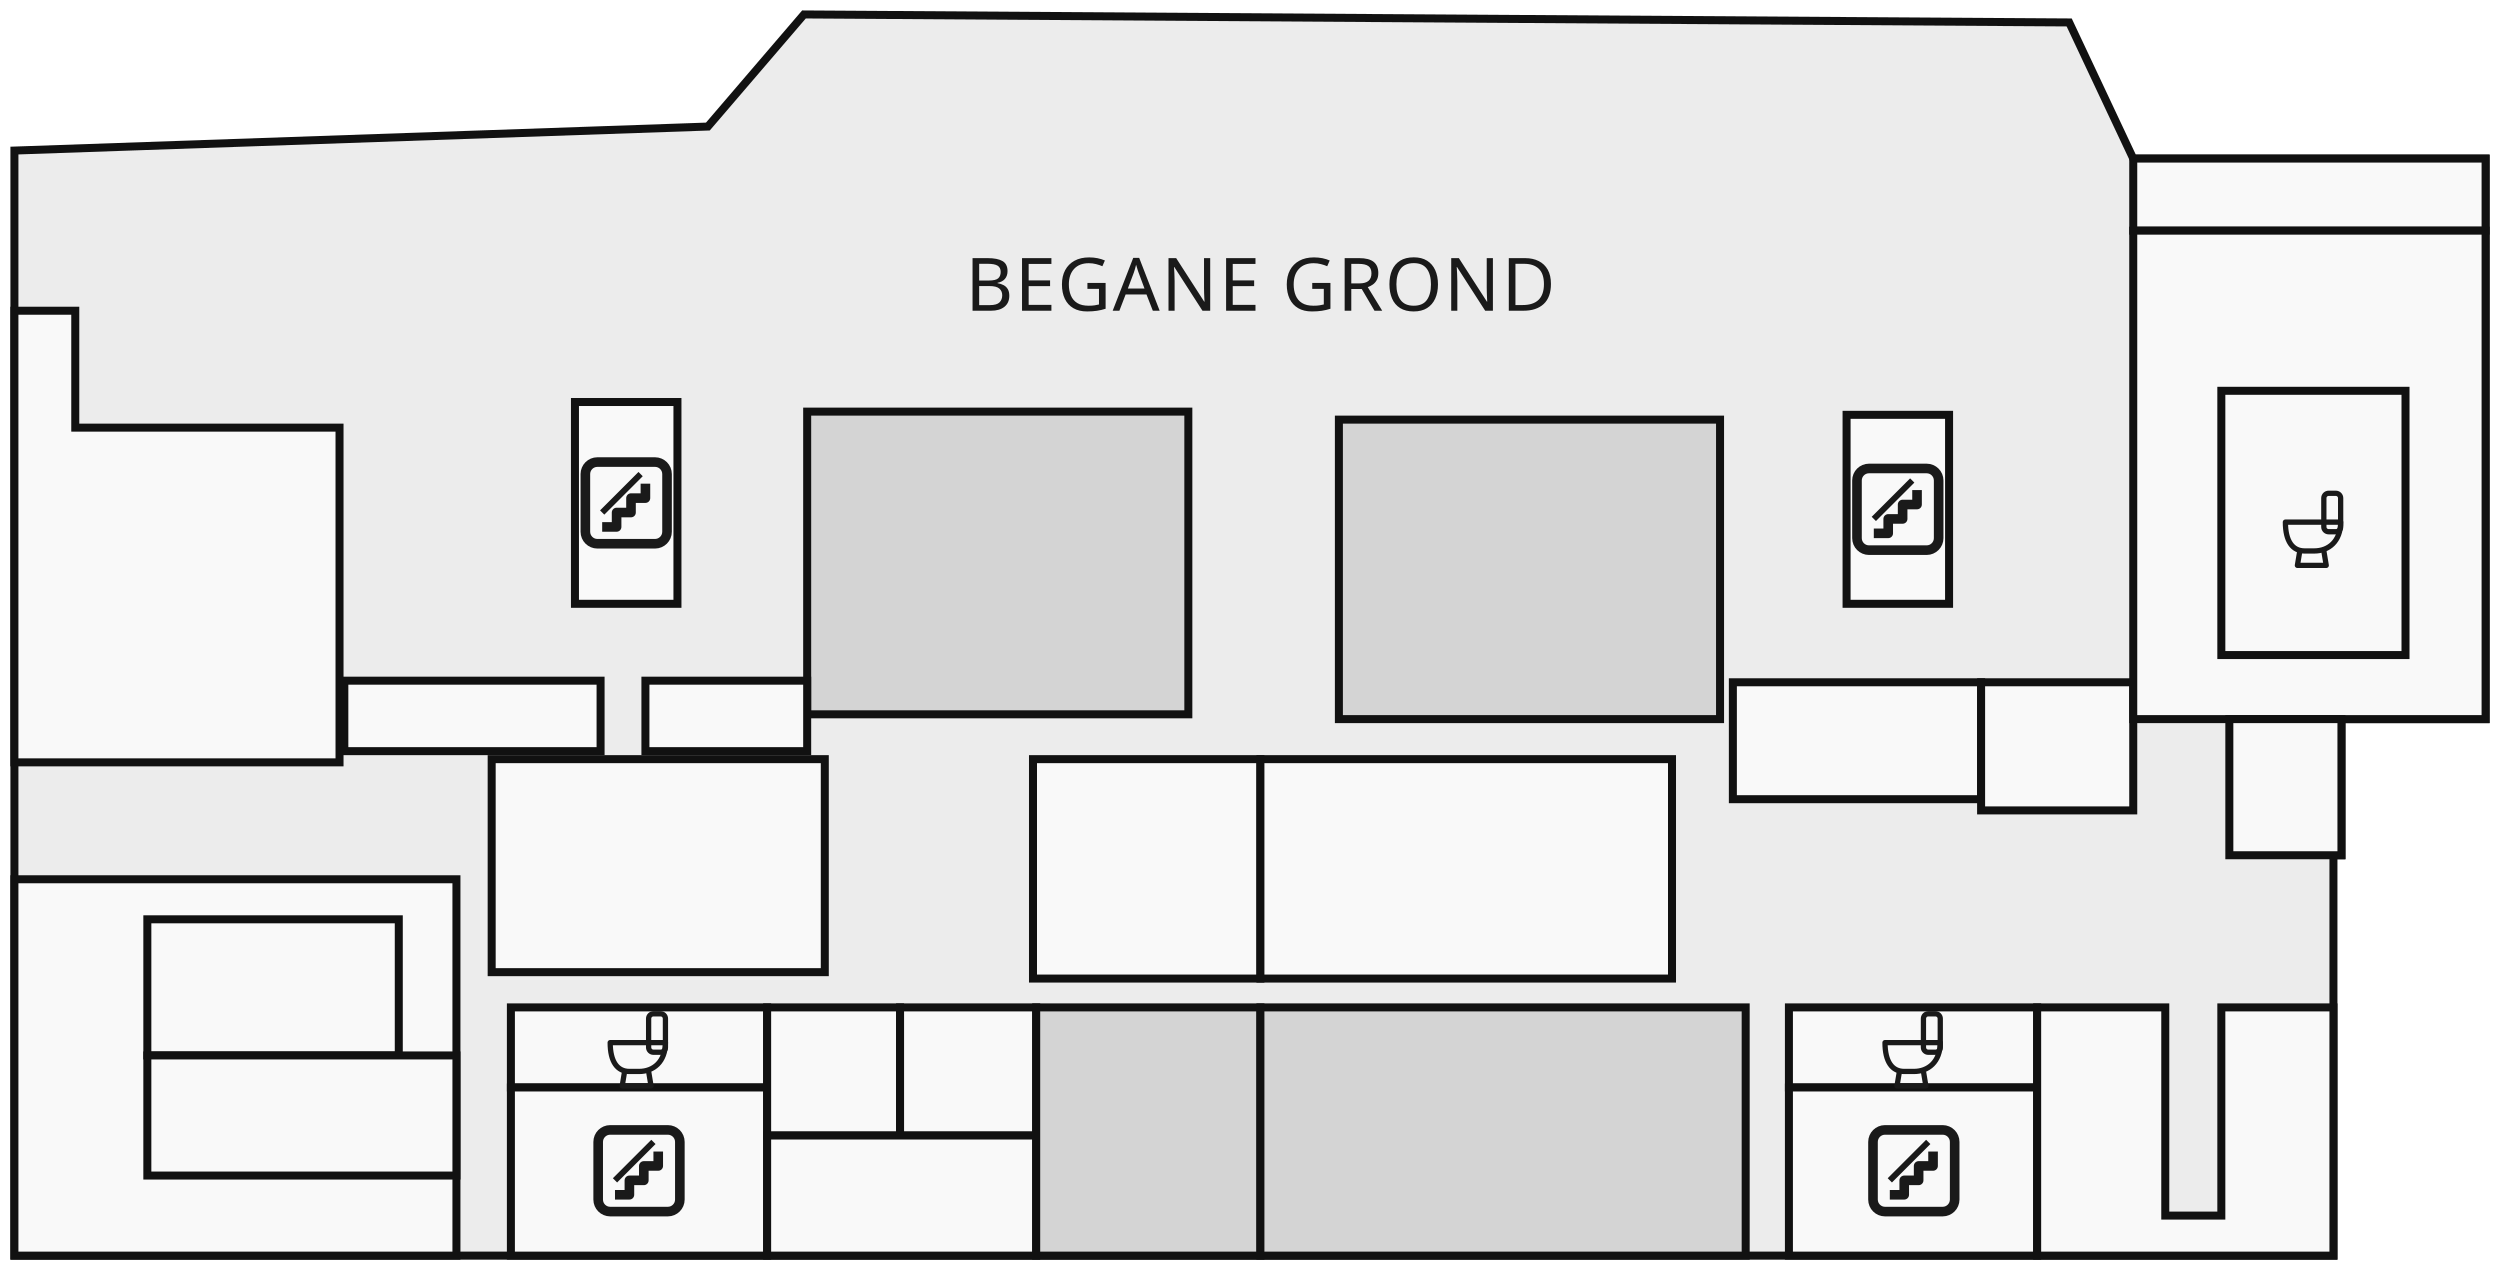
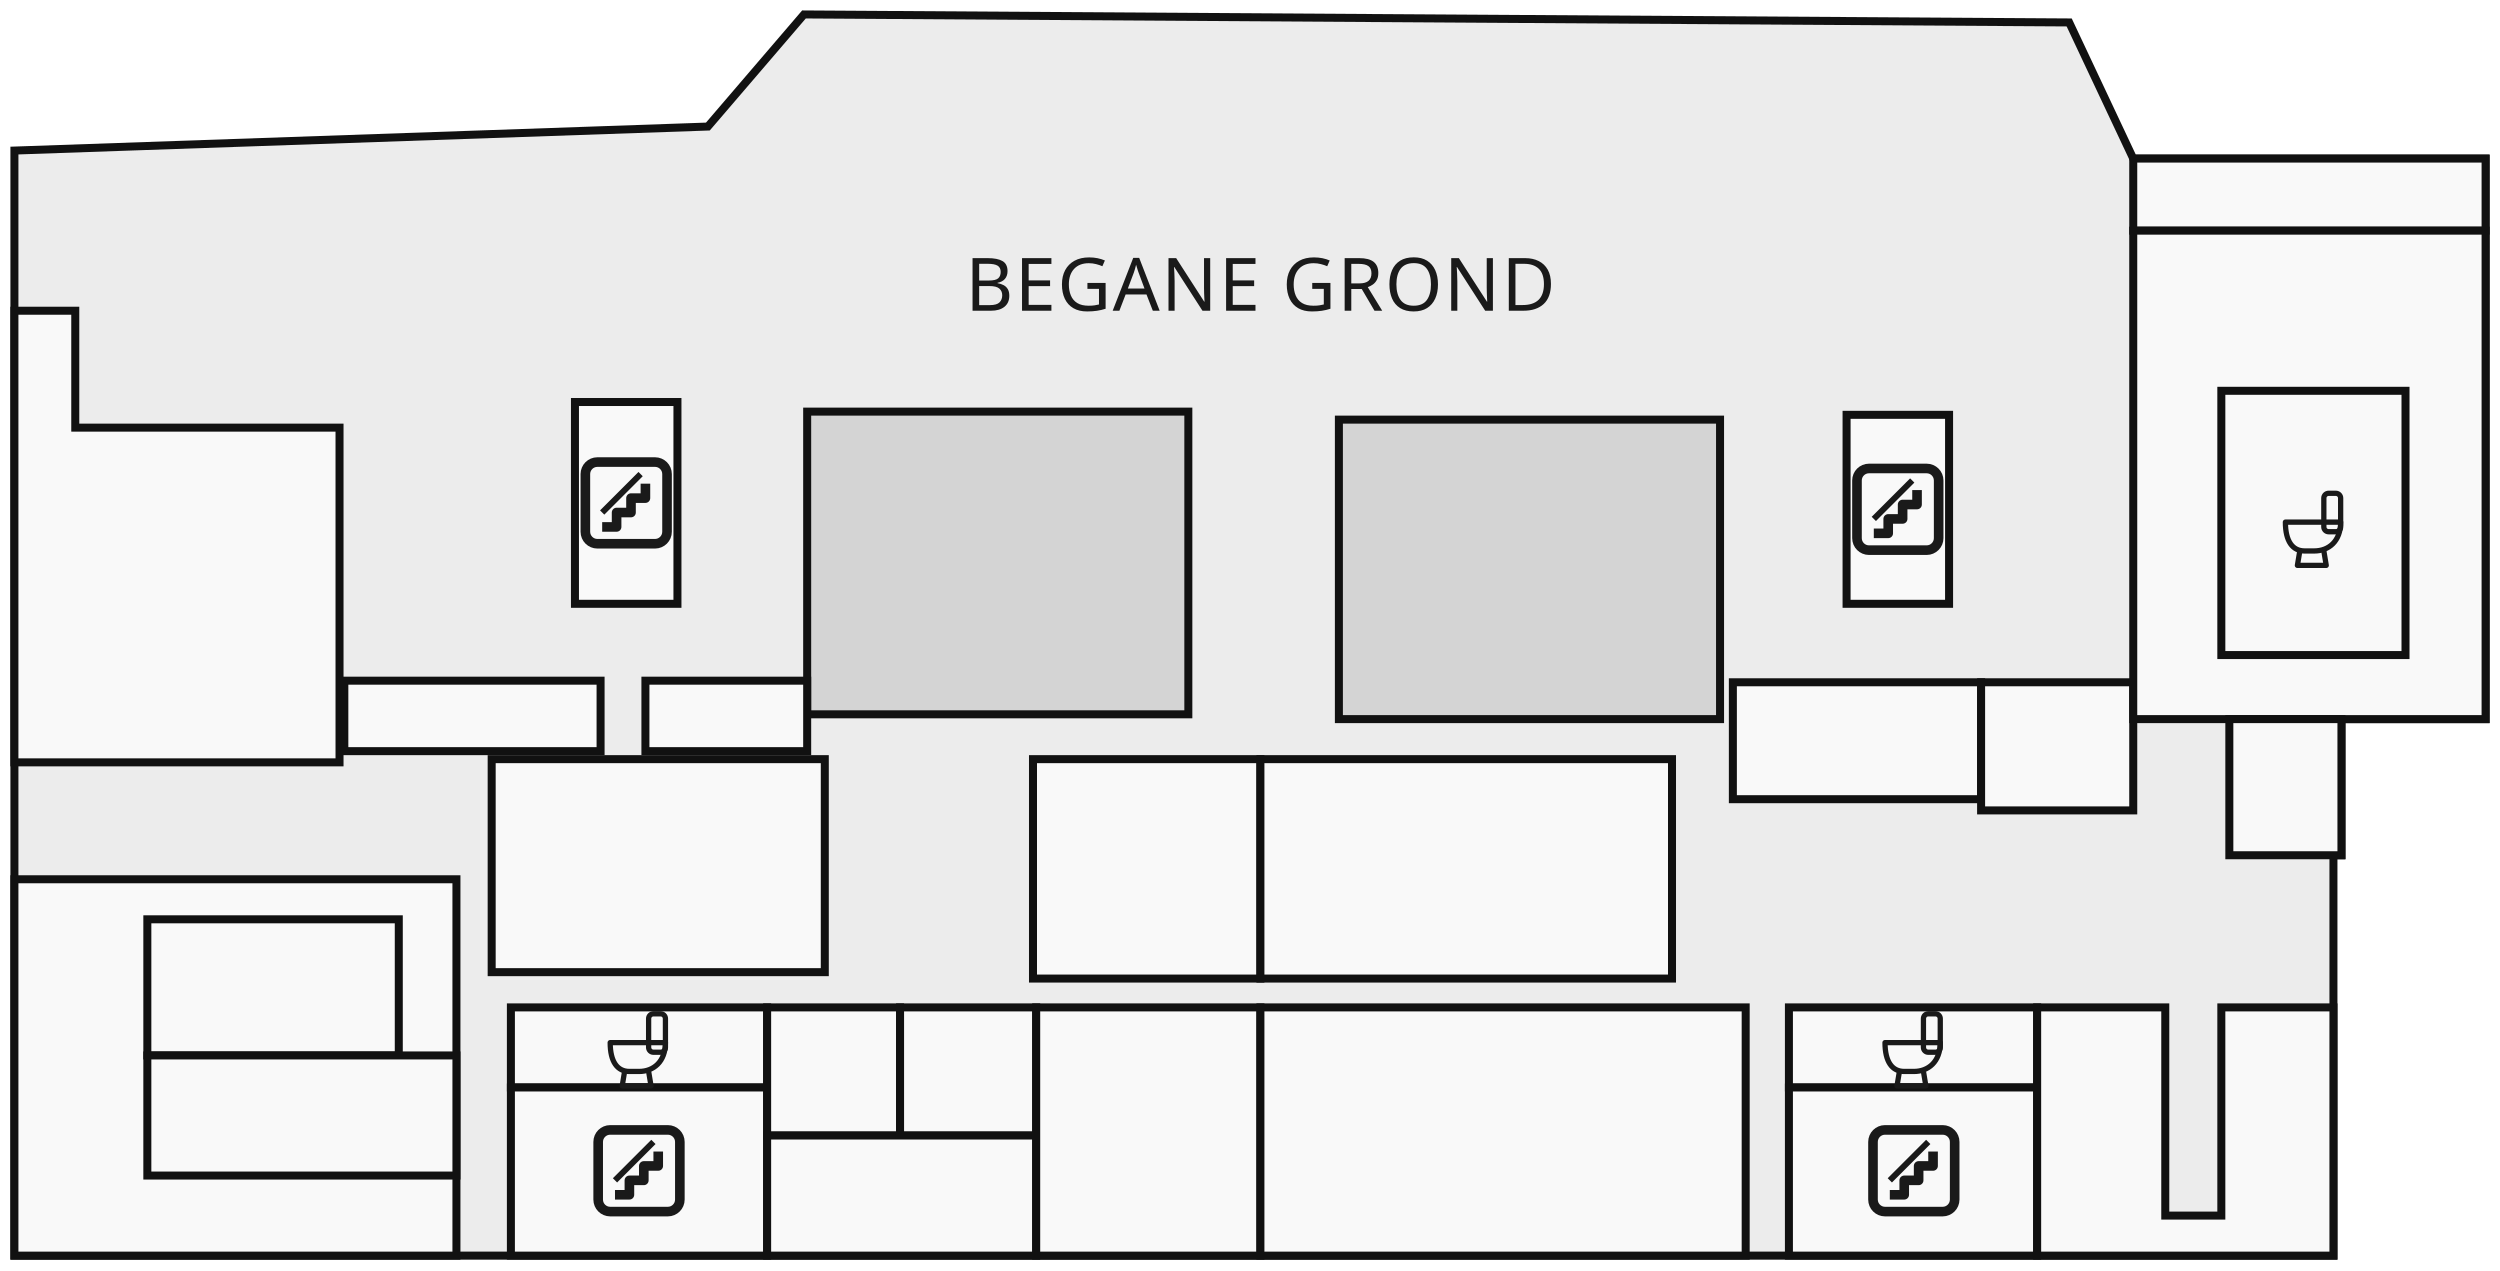
<svg xmlns="http://www.w3.org/2000/svg" width="274mm" height="139.2mm" viewBox="33 21 1561 793">
  <defs>
    <g id="trap" transform="scale(1.5)">
      <rect x="-17" y="-17" width="34" height="34" rx="5" fill="#f9f9f9" stroke="#1a1a1a" stroke-width="4" />
      <path d="M -10 10 H -4 V 4 H 2 V -2 H 8 V -8" fill="none" stroke="#1a1a1a" stroke-width="4" stroke-linejoin="round" />
      <path d="M -10 4 L 6 -12" fill="none" stroke="#1a1a1a" stroke-width="2.5" />
    </g>
    <g id="wc" transform="scale(1.5)" fill="none" stroke="#1a1a1a" stroke-width="2.2" stroke-linejoin="round">
      <rect x="4" y="-14" width="7" height="16" rx="2" />
      <path d="M -12 -2 H 11 C 11 6 6 10 0 10 H -4 C -9 10 -12 6 -12 -2 Z" />
      <path d="M -6 10 L -7 16 H 5 L 4 10" />
    </g>
  </defs>
  <g stroke="#111111" stroke-width="5" stroke-linejoin="miter">
    <path d="M 42 115 L 475 100 L 535 30 L 1325 35 L 1365 120 L 1585 120 L 1585 470 L 1495 470 L 1495 555 L 1490 555 L 1490 805 L 42 805 Z" fill="#ececec" />
    <path d="M 42 215 H 80 V 288 H 245 V 497 H 42 Z" fill="#f9f9f9" />
    <rect x="392" y="272" width="64" height="126" fill="#f9f9f9" />
    <rect x="1186" y="280" width="64" height="118" fill="#f9f9f9" />
    <rect x="537" y="278" width="238" height="189" fill="#d4d4d4" />
    <rect x="869" y="283" width="238" height="187" fill="#d4d4d4" />
    <rect x="248" y="446" width="160" height="44" fill="#f9f9f9" />
    <rect x="436" y="446" width="101" height="44" fill="#f9f9f9" />
    <rect x="1115" y="447" width="155" height="73" fill="#f9f9f9" />
    <rect x="1270" y="447" width="95" height="80" fill="#f9f9f9" />
    <rect x="1365" y="120" width="220" height="45" fill="#f9f9f9" />
    <rect x="1365" y="165" width="220" height="305" fill="#f9f9f9" />
    <rect x="1420" y="265" width="115" height="165" fill="#f9f9f9" />
    <rect x="1425" y="470" width="70" height="85" fill="#f9f9f9" />
    <rect x="340" y="495" width="208" height="133" fill="#f9f9f9" />
    <rect x="678" y="495" width="142" height="137" fill="#f9f9f9" />
    <rect x="820" y="495" width="257" height="137" fill="#f9f9f9" />
    <rect x="42" y="570" width="276" height="235" fill="#f9f9f9" />
    <rect x="125" y="595" width="157" height="85" fill="#f9f9f9" />
    <rect x="125" y="680" width="193" height="75" fill="#f9f9f9" />
    <rect x="352" y="650" width="160" height="50" fill="#f9f9f9" />
    <rect x="352" y="700" width="160" height="105" fill="#f9f9f9" />
    <rect x="512" y="650" width="83" height="80" fill="#f9f9f9" />
    <rect x="595" y="650" width="85" height="80" fill="#f9f9f9" />
    <rect x="512" y="730" width="168" height="75" fill="#f9f9f9" />
-     <rect x="680" y="650" width="140" height="155" fill="#d4d4d4" />
-     <rect x="820" y="650" width="303" height="155" fill="#d4d4d4" />
+     <rect x="680" y="650" width="140" height="155" fill="#f9f9f9" />
+     <rect x="820" y="650" width="303" height="155" fill="#f9f9f9" />
    <rect x="1150" y="650" width="155" height="50" fill="#f9f9f9" />
    <rect x="1150" y="700" width="155" height="105" fill="#f9f9f9" />
    <path d="M 1305 650 H 1385 V 780 H 1420 V 650 H 1490 V 805 H 1305 Z" fill="#f9f9f9" />
  </g>
  <use href="#trap" x="424" y="335" />
  <use href="#trap" x="1218" y="339" />
  <use href="#trap" x="432" y="752" />
  <use href="#trap" x="1228" y="752" />
  <use href="#wc" x="432" y="675" />
  <use href="#wc" x="1228" y="675" />
  <use href="#wc" x="1478" y="350" />
  <text x="820" y="215" text-anchor="middle" font-family="'Bebas Neue', 'Oswald', Impact, 'Arial Narrow', sans-serif" font-size="46" letter-spacing="1" fill="#1a1a1a">BEGANE GROND</text>
</svg>
